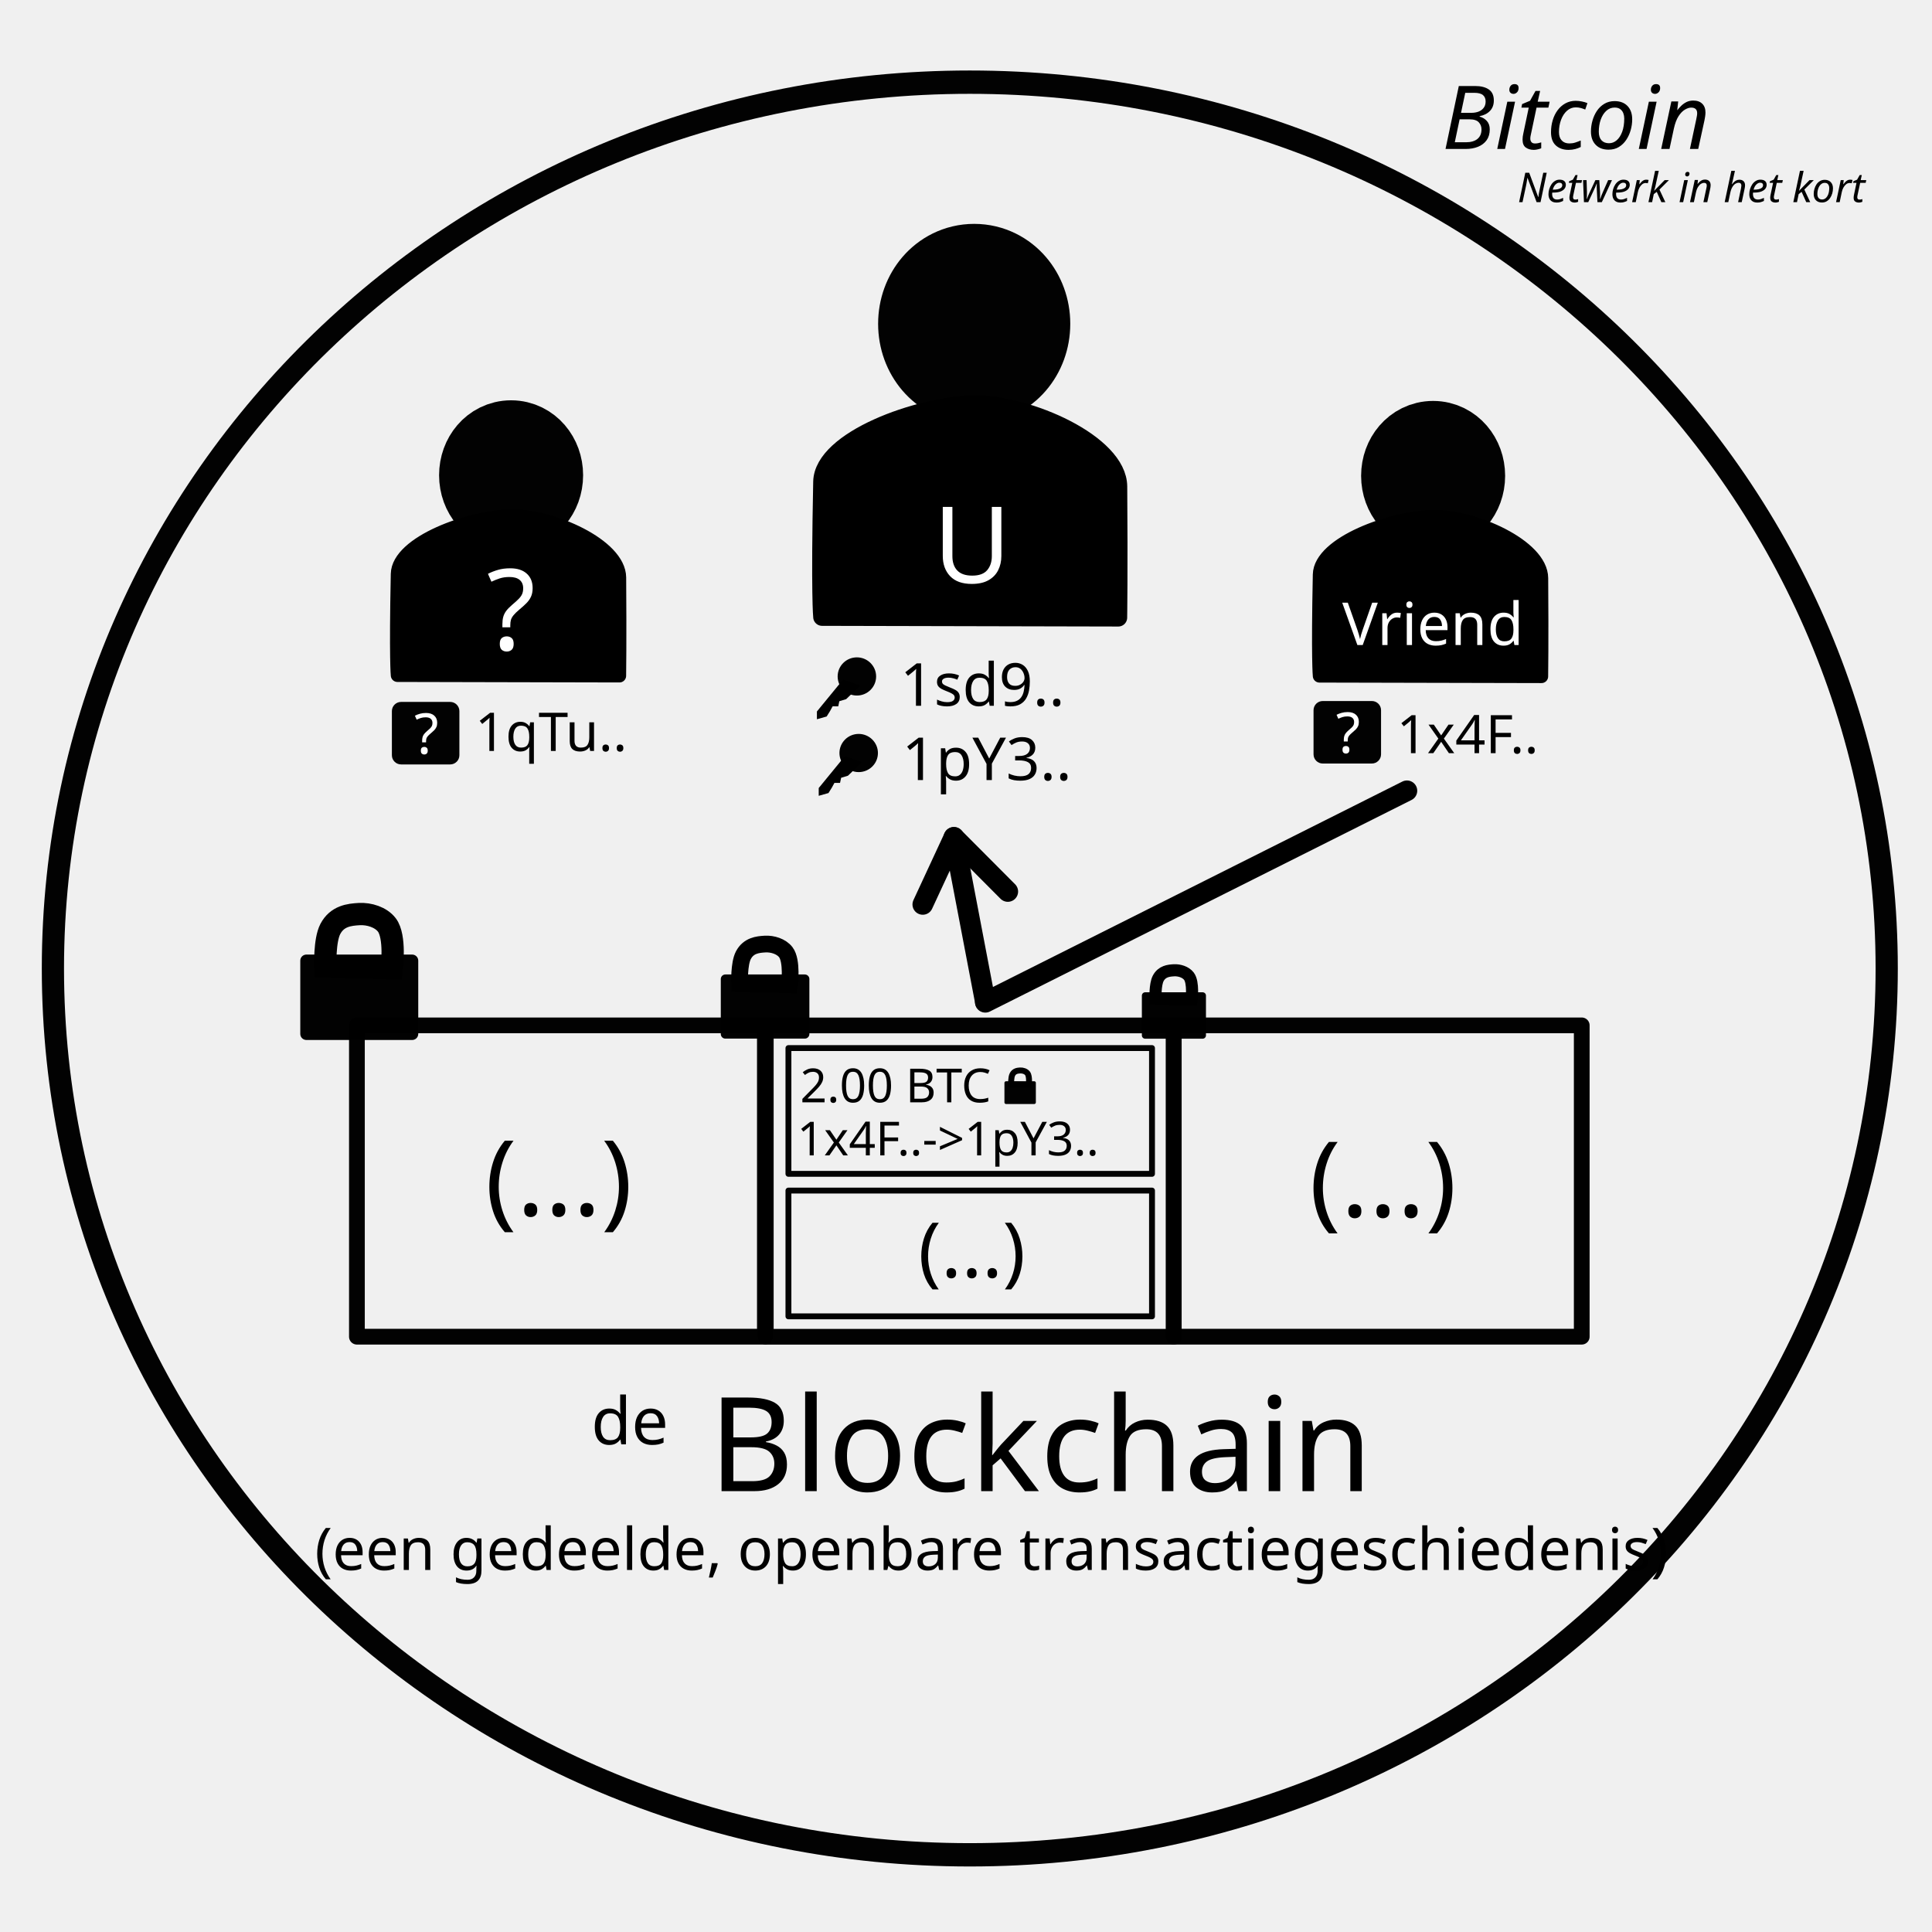
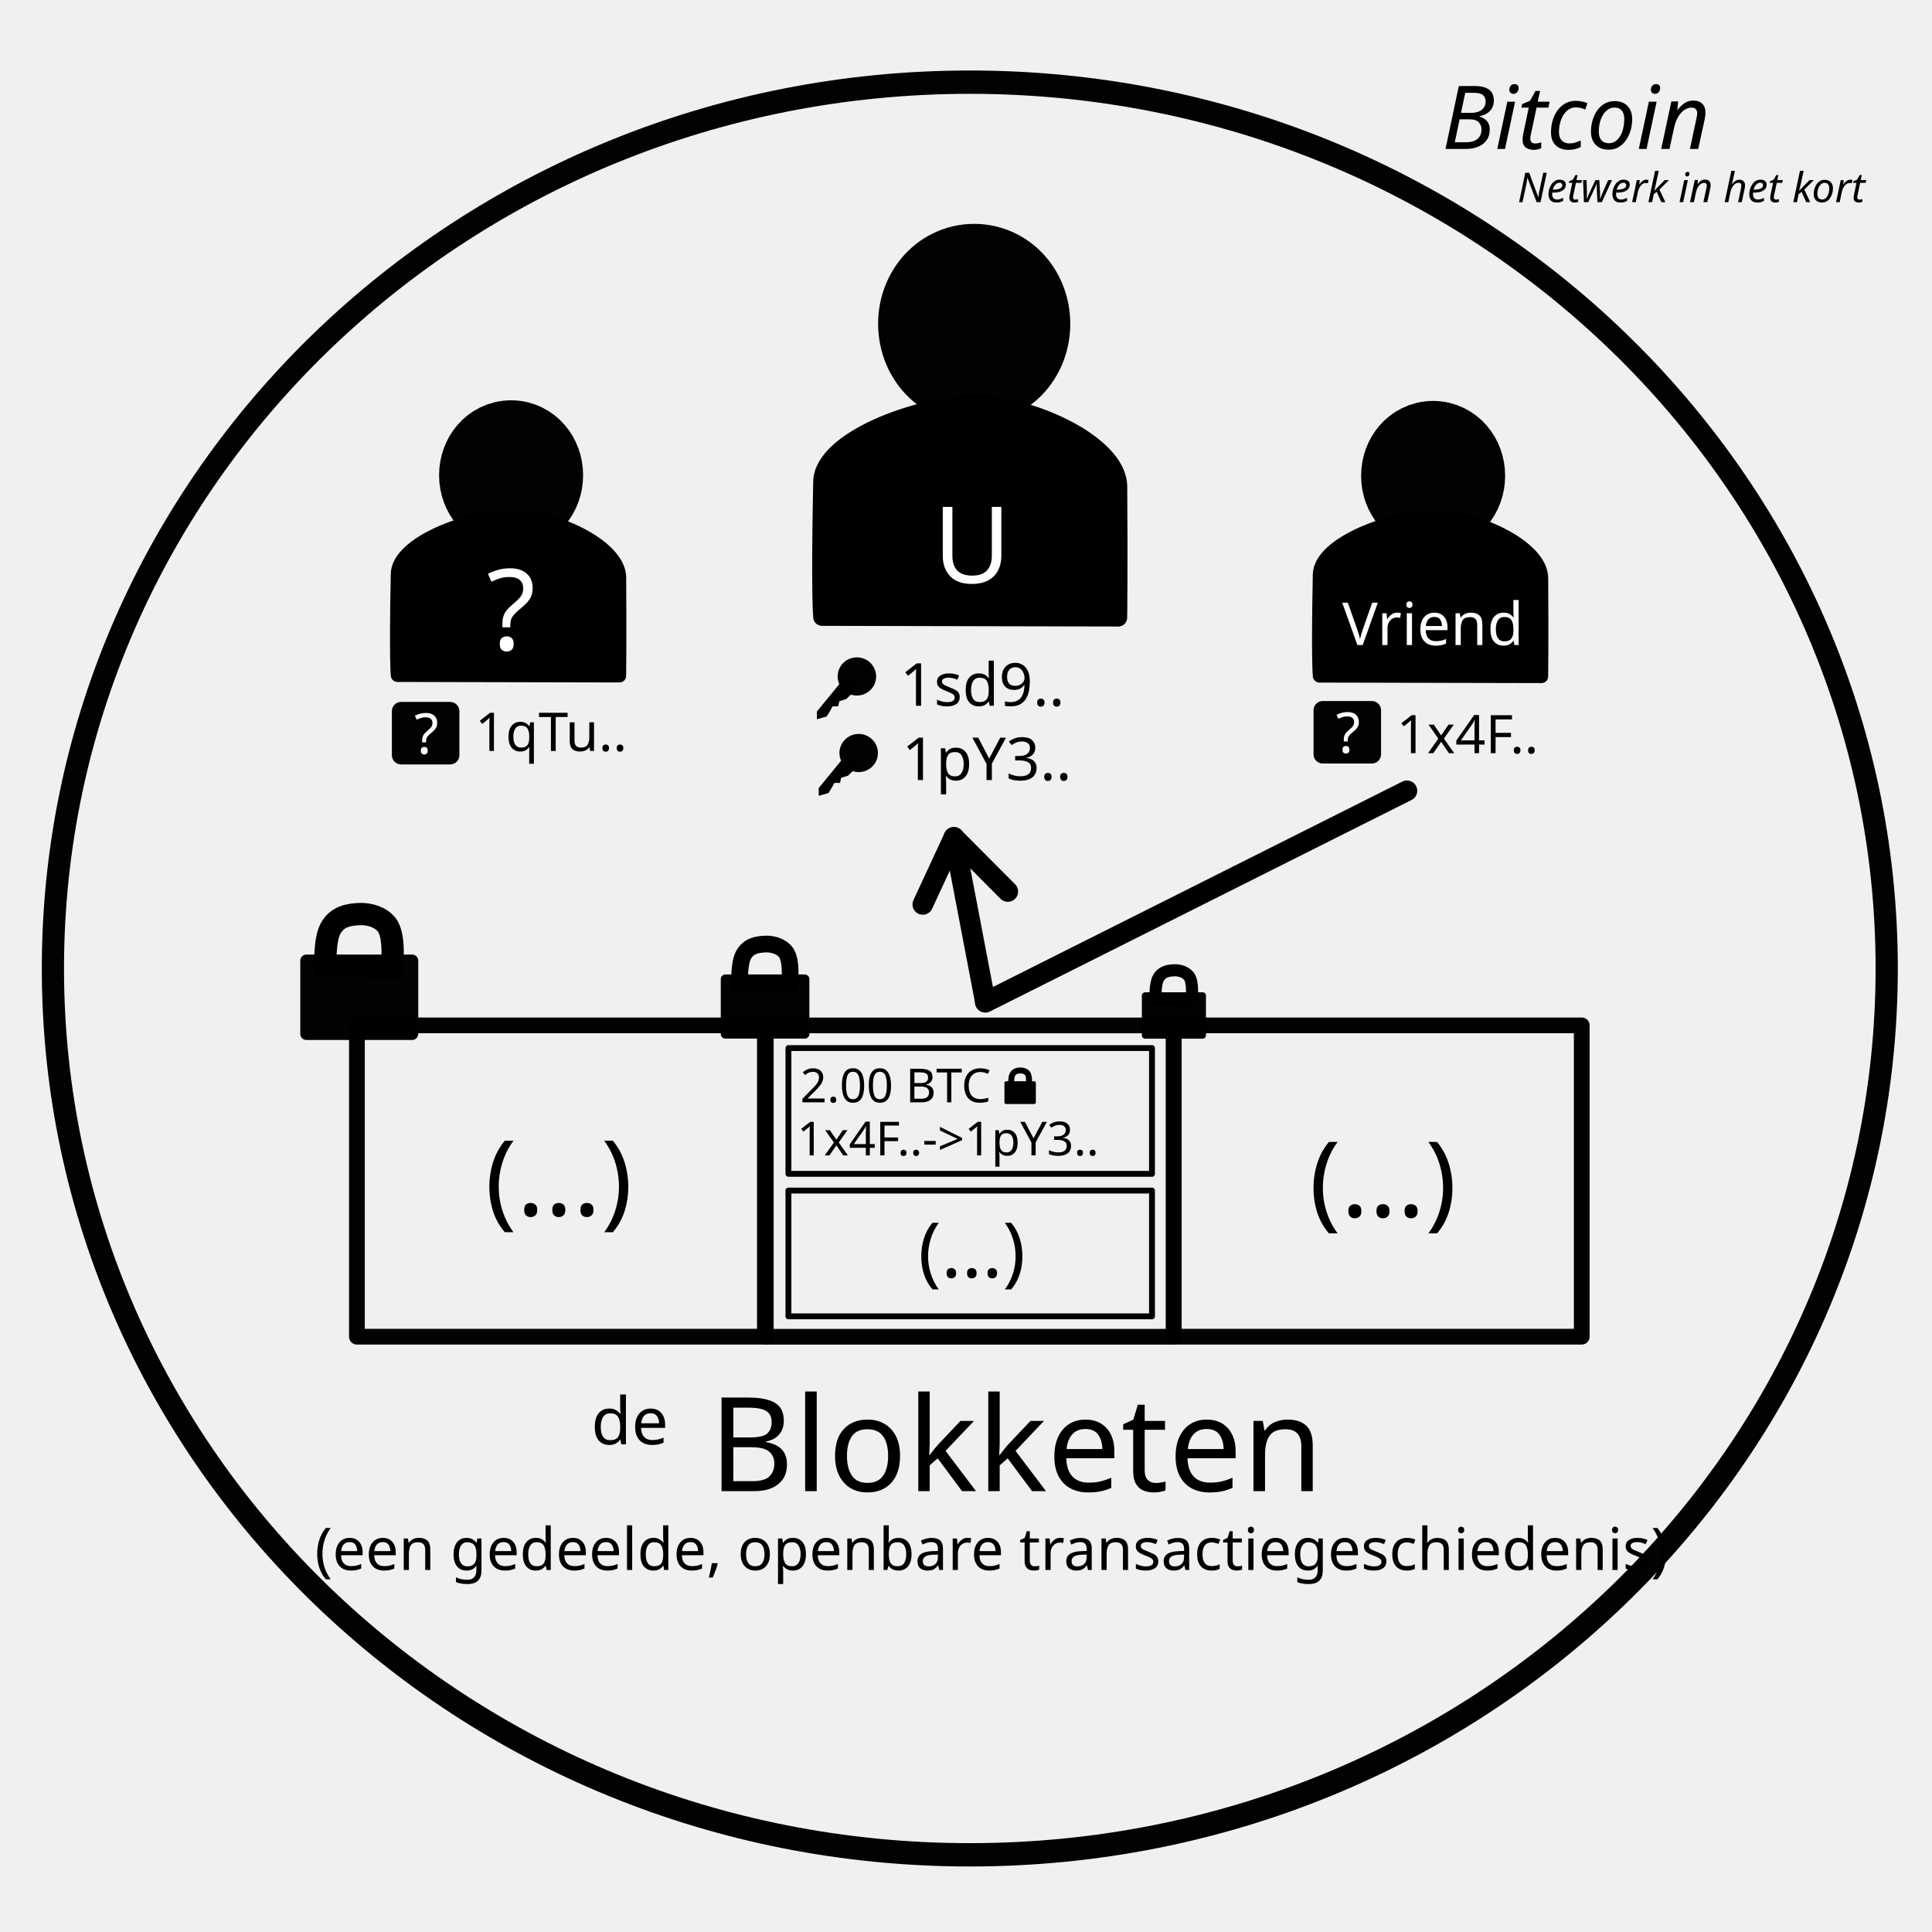
<svg xmlns="http://www.w3.org/2000/svg" width="600" height="600" id="svg2985" version="1.1">
  <defs id="defs2987" />
  <g id="layer1" transform="translate(0,568)">
    <path style="opacity:0.99;fill:#000000;fill-opacity:1;stroke:#000000;stroke-width:1.971;stroke-linecap:round;stroke-linejoin:round;stroke-miterlimit:4;stroke-opacity:1;stroke-dasharray:none" id="path3765" d="m 15.287,11.17 c 0,0.9 -0.557,1.63 -1.244,1.63 -0.687,0 -1.244,-0.73 -1.244,-1.63 0,-0.9 0.557,-1.63 1.244,-1.63 0.687,0 1.244,0.73 1.244,1.63 z" transform="matrix(13.38258,0,0,11.8669,114.6129,-599.9915)" />
    <path style="fill:#000000;fill-opacity:1;stroke:#000000;stroke-width:5.508;stroke-linecap:butt;stroke-linejoin:round;stroke-miterlimit:4;stroke-opacity:1;stroke-dasharray:none" d="m 255.304,-376.392 91.994,0.21 c 0,0 0.222,-14.141 0.02,-40.733 -0.1,-13.476 -28.119,-25.738 -44.796,-25.527 -17.221,0.219 -46.952,10.972 -47.22,24.048 -0.724,35.282 0,42.001 -9e-5,42.002 z" id="path3767" />
    <text xml:space="preserve" style="font-size:18.441px;font-style:normal;font-variant:normal;font-weight:500;font-stretch:normal;line-height:125%;letter-spacing:0px;word-spacing:0px;fill:#000000;fill-opacity:1;stroke:none;font-family:Ubuntu;-inkscape-font-specification:Ubuntu Medium" x="280.095" y="-325.738" id="text3777">
      <tspan id="tspan3779" x="280.095" y="-325.738" style="font-style:normal;font-variant:normal;font-weight:500;font-stretch:normal;font-family:Ubuntu;-inkscape-font-specification:Ubuntu Medium">1pY3..</tspan>
    </text>
    <text xml:space="preserve" style="font-size:18.441px;font-style:normal;font-variant:normal;font-weight:500;font-stretch:normal;line-height:125%;letter-spacing:0px;word-spacing:0px;fill:#000000;fill-opacity:1;stroke:none;font-family:Ubuntu;-inkscape-font-specification:Ubuntu Medium" x="279.503" y="-348.815" id="text3777-7">
      <tspan id="tspan3779-8" x="279.503" y="-348.815" style="font-style:normal;font-variant:normal;font-weight:500;font-stretch:normal;font-family:Ubuntu;-inkscape-font-specification:Ubuntu Medium">1sd9..</tspan>
    </text>
    <text xml:space="preserve" style="font-size:33.054px;font-style:normal;font-variant:normal;font-weight:500;font-stretch:normal;line-height:125%;letter-spacing:0px;word-spacing:0px;fill:#ffffff;fill-opacity:1;stroke:none;font-family:Ubuntu;-inkscape-font-specification:Ubuntu Medium" x="289.821" y="-386.981" id="text3833">
      <tspan id="tspan3835" x="289.821" y="-386.981">U</tspan>
    </text>
    <rect style="opacity:0.99;fill:#000000;fill-opacity:1;stroke:#000000;stroke-width:0;stroke-linecap:round;stroke-linejoin:round;stroke-miterlimit:4;stroke-opacity:1;stroke-dasharray:none" id="rect3775-6-5" width="20.965" height="19.412" x="121.703" y="-350.012" ry="2.857" />
    <text xml:space="preserve" style="font-size:16.604px;font-style:normal;font-weight:normal;line-height:125%;letter-spacing:0px;word-spacing:0px;fill:#000000;fill-opacity:1;stroke:none;font-family:Sans" x="147.513" y="-334.78" id="text3777-0-0">
      <tspan id="tspan3779-2-8" x="147.513" y="-334.78" style="font-style:normal;font-variant:normal;font-weight:500;font-stretch:normal;font-family:Ubuntu;-inkscape-font-specification:Ubuntu Medium">1qTu..</tspan>
    </text>
    <text xml:space="preserve" style="font-size:17.468px;font-style:normal;font-variant:normal;font-weight:500;font-stretch:normal;line-height:125%;letter-spacing:0px;word-spacing:0px;fill:#ffffff;fill-opacity:1;stroke:none;font-family:Ubuntu;-inkscape-font-specification:Ubuntu Medium" x="128.647" y="-333.938" id="text3864-0">
      <tspan id="tspan3866-7" x="128.647" y="-333.938">?</tspan>
    </text>
    <rect style="opacity:0.99;fill:#ffffff;fill-opacity:0;stroke:#000000;stroke-width:4.89;stroke-linecap:round;stroke-linejoin:round;stroke-miterlimit:4;stroke-opacity:1;stroke-dasharray:none" id="rect3910" width="126.697" height="96.682" x="110.842" y="-249.561" ry="0" rx="0" />
    <rect style="opacity:0.99;fill:#000000;fill-opacity:1;stroke:#000000;stroke-width:3.774;stroke-linecap:round;stroke-linejoin:round;stroke-miterlimit:4;stroke-opacity:1;stroke-dasharray:none" id="rect3968" width="32.859" height="22.748" x="95.144" y="-269.662" />
    <path style="fill:none;stroke:#000000;stroke-width:6.919;stroke-linecap:butt;stroke-linejoin:miter;stroke-miterlimit:4;stroke-opacity:1;stroke-dasharray:none" d="m 121.683,-267.275 c 0,0 1.211,-9.894 -1.545,-13.48 -1.869,-2.433 -5.502,-3.539 -8.566,-3.37 -3.085,0.172 -6.865,0.587 -8.987,4.634 -1.863,3.552 -1.545,11.655 -1.545,11.655 z" id="path3970" />
    <rect style="opacity:0.99;fill:#000000;fill-opacity:1;stroke:#000000;stroke-width:2.834;stroke-linecap:round;stroke-linejoin:round;stroke-miterlimit:4;stroke-opacity:1;stroke-dasharray:none" id="rect3968-6" width="24.678" height="17.085" x="225.265" y="-263.952" />
    <path style="fill:none;stroke:#000000;stroke-width:5.196;stroke-linecap:butt;stroke-linejoin:miter;stroke-miterlimit:4;stroke-opacity:1;stroke-dasharray:none" d="m 245.197,-262.159 c 0,0 0.909,-7.43 -1.16,-10.124 -1.404,-1.828 -4.132,-2.658 -6.433,-2.531 -2.317,0.128 -5.156,0.441 -6.75,3.48 -1.399,2.668 -1.16,8.753 -1.16,8.753 z" id="path3970-8" />
    <rect style="opacity:0.99;fill:#000000;fill-opacity:1;stroke:#000000;stroke-width:2.051;stroke-linecap:round;stroke-linejoin:round;stroke-miterlimit:4;stroke-opacity:1;stroke-dasharray:none" id="rect3968-3" width="17.855" height="12.361" x="355.643" y="-258.81" />
    <path style="fill:none;stroke:#000000;stroke-width:3.76;stroke-linecap:butt;stroke-linejoin:miter;stroke-miterlimit:4;stroke-opacity:1;stroke-dasharray:none" d="m 370.065,-257.513 c 0,0 0.658,-5.376 -0.839,-7.325 -1.016,-1.322 -2.99,-1.923 -4.655,-1.831 -1.676,0.091 -3.73,0.319 -4.883,2.518 -1.012,1.93 -0.839,6.333 -0.839,6.333 z" id="path3970-1" />
    <text xml:space="preserve" style="font-size:4px;font-style:normal;font-weight:normal;line-height:125%;letter-spacing:0px;word-spacing:0px;fill:#000000;fill-opacity:1;stroke:none;font-family:Sans" x="6.631" y="18.828" id="text4015">
      <tspan id="tspan4017" x="6.631" y="18.828" />
    </text>
    <text xml:space="preserve" style="font-size:14.598px;font-style:normal;font-variant:normal;font-weight:500;font-stretch:normal;line-height:125%;letter-spacing:0px;word-spacing:0px;fill:#000000;fill-opacity:1;stroke:none;font-family:Ubuntu;-inkscape-font-specification:Ubuntu Medium" x="247.528" y="-209.182" id="text4023">
      <tspan id="tspan4025" x="247.528" y="-209.182">1x4F..-&gt;1pY3..</tspan>
    </text>
    <text xml:space="preserve" style="font-size:14.598px;font-style:normal;font-variant:normal;font-weight:normal;font-stretch:normal;line-height:125%;letter-spacing:0px;word-spacing:0px;fill:#000000;fill-opacity:1;stroke:none;font-family:Ubuntu;-inkscape-font-specification:Ubuntu" x="248.485" y="-225.672" id="text4048">
      <tspan id="tspan4050" x="248.485" y="-225.672">2.00 BTC</tspan>
    </text>
    <text xml:space="preserve" style="font-size:32.578px;font-style:normal;font-variant:normal;font-weight:normal;font-stretch:normal;line-height:125%;letter-spacing:0px;word-spacing:0px;fill:#000000;fill-opacity:1;stroke:none;font-family:Ubuntu;-inkscape-font-specification:Ubuntu" x="150.679" y="-190.478" id="text4083-7">
      <tspan id="tspan4085-6" x="150.679" y="-190.478" style="font-size:32.578px;font-style:normal;font-variant:normal;font-weight:normal;font-stretch:normal;font-family:Ubuntu;-inkscape-font-specification:Ubuntu">(...)</tspan>
    </text>
    <text xml:space="preserve" style="font-size:32.578px;font-style:normal;font-variant:normal;font-weight:normal;font-stretch:normal;line-height:125%;letter-spacing:0px;word-spacing:0px;fill:#000000;fill-opacity:1;stroke:none;font-family:Ubuntu;-inkscape-font-specification:Ubuntu" x="406.626" y="-190.099" id="text4083-7-9">
      <tspan id="tspan4085-6-5" x="406.626" y="-190.099" style="font-size:32.578px;font-style:normal;font-variant:normal;font-weight:normal;font-stretch:normal;font-family:Ubuntu;-inkscape-font-specification:Ubuntu">(...)</tspan>
    </text>
    <path style="opacity:0.99;fill:none;stroke:#000000;stroke-width:0.345;stroke-linecap:round;stroke-linejoin:round;stroke-miterlimit:4;stroke-opacity:1;stroke-dasharray:none" id="path4129" d="m 30.586,12.911 c 0,7.238 -6.377,13.105 -14.244,13.105 -7.867,0 -14.244,-5.867 -14.244,-13.105 0,-7.238 6.377,-13.105 14.244,-13.105 7.867,0 14.244,5.867 14.244,13.105 z" transform="matrix(19.99092,0,0,21.00392,-25.50988,-538.4092)" />
    <text xml:space="preserve" style="font-size:40.709px;font-style:normal;font-variant:normal;font-weight:normal;font-stretch:normal;line-height:125%;letter-spacing:0px;word-spacing:0px;fill:#000000;fill-opacity:1;stroke:none;font-family:Ubuntu;-inkscape-font-specification:Ubuntu" x="220.131" y="-104.911" id="text4131">
-       <tspan id="tspan4133" x="220.131" y="-104.911">Blockchain</tspan>
+       <tspan id="tspan4133" x="220.131" y="-104.911">Blokketen</tspan>
    </text>
    <text xml:space="preserve" style="font-size:20.354px;font-style:normal;font-variant:normal;font-weight:normal;font-stretch:normal;line-height:125%;letter-spacing:0px;word-spacing:0px;fill:#000000;fill-opacity:1;stroke:none;font-family:Ubuntu;-inkscape-font-specification:Ubuntu" x="183.597" y="-119.453" id="text4135">
      <tspan id="tspan4137" x="183.597" y="-119.453">de</tspan>
    </text>
    <text xml:space="preserve" style="font-size:18.248px;font-style:normal;font-variant:normal;font-weight:normal;font-stretch:normal;line-height:125%;letter-spacing:0px;word-spacing:0px;fill:#000000;fill-opacity:1;stroke:none;font-family:Ubuntu;-inkscape-font-specification:Ubuntu" x="97.774" y="-80.435" id="text4139">
      <tspan id="tspan4141" x="97.774" y="-80.435">(een gedeelde, openbare transactiegeschiedenis)</tspan>
    </text>
    <rect style="opacity:0.99;fill:#ffffff;fill-opacity:0;stroke:#000000;stroke-width:4.887;stroke-linecap:round;stroke-linejoin:round;stroke-miterlimit:4;stroke-opacity:1;stroke-dasharray:none" id="rect3910-0" width="126.697" height="96.682" x="237.82" y="-249.541" ry="0" rx="0" />
    <rect style="opacity:0.99;fill:#ffffff;fill-opacity:0;stroke:#000000;stroke-width:4.887;stroke-linecap:round;stroke-linejoin:round;stroke-miterlimit:4;stroke-opacity:1;stroke-dasharray:none" id="rect3910-00" width="126.697" height="96.682" x="364.527" y="-249.563" ry="0" rx="0" />
    <text xml:space="preserve" style="font-size:1.5px;font-style:normal;font-weight:normal;line-height:125%;letter-spacing:0px;word-spacing:0px;fill:#000000;fill-opacity:1;stroke:none;font-family:Sans" x="8.088" y="27.404" id="text4168">
      <tspan id="tspan4170" x="8.088" y="27.404" />
    </text>
    <rect style="opacity:0.99;fill:#000000;fill-opacity:1;stroke:#000000;stroke-width:1.005;stroke-linecap:round;stroke-linejoin:round;stroke-miterlimit:4;stroke-opacity:1;stroke-dasharray:none" id="rect3968-3-4" width="8.753" height="6.06" x="312.439" y="-231.705" />
    <path style="fill:none;stroke:#000000;stroke-width:1.843;stroke-linecap:butt;stroke-linejoin:miter;stroke-miterlimit:4;stroke-opacity:1;stroke-dasharray:none" d="m 319.509,-231.069 c 0,0 0.322,-2.636 -0.411,-3.591 -0.498,-0.648 -1.466,-0.943 -2.282,-0.898 -0.822,0.046 -1.829,0.157 -2.394,1.234 -0.496,0.946 -0.411,3.105 -0.411,3.105 z" id="path3970-1-8" />
    <rect style="opacity:0.99;fill:none;stroke:#000000;stroke-width:1.825;stroke-linecap:round;stroke-linejoin:round;stroke-miterlimit:4;stroke-opacity:1;stroke-dasharray:none" id="rect4234" width="112.91" height="39.062" x="244.855" y="-242.512" />
    <text xml:space="preserve" style="font-size:23.723px;font-style:normal;font-variant:normal;font-weight:normal;font-stretch:normal;line-height:125%;letter-spacing:0px;word-spacing:0px;fill:#000000;fill-opacity:1;stroke:none;font-family:Ubuntu;-inkscape-font-specification:Ubuntu" x="285.155" y="-171.317" id="text4083-7-9-0">
      <tspan id="tspan4085-6-5-7" x="285.155" y="-171.317" style="font-size:23.723px;font-style:normal;font-variant:normal;font-weight:normal;font-stretch:normal;font-family:Ubuntu;-inkscape-font-specification:Ubuntu">(...)</tspan>
    </text>
    <rect style="opacity:0.99;fill:none;stroke:#000000;stroke-width:1.825;stroke-linecap:round;stroke-linejoin:round;stroke-miterlimit:4;stroke-opacity:1;stroke-dasharray:none" id="rect4234-2" width="112.91" height="39.062" x="244.855" y="-198.259" />
    <path style="opacity:0.99;fill:#000000;fill-opacity:1;stroke:#000000;stroke-width:0.1;stroke-linecap:round;stroke-linejoin:round;stroke-miterlimit:4;stroke-opacity:1;stroke-dasharray:none" id="path4293-3" d="m 13.078,10.053 c 0,0.115 -0.094,0.209 -0.211,0.209 -0.116,0 -0.211,-0.094 -0.211,-0.209 0,-0.115 0.094,-0.209 0.211,-0.209 0.116,0 0.211,0.094 0.211,0.209 z" transform="matrix(22.89748,0,0,22.89748,-28.50906,-588.1113)" />
    <path style="fill:#000000;fill-opacity:1;stroke:#000000;stroke-width:0;stroke-linecap:butt;stroke-linejoin:miter;stroke-miterlimit:4;stroke-opacity:1;stroke-dasharray:none" d="m 261.839,-356.974 -8.139,9.928 0,2.415 3.032,-0.859 1.065,-1.719 0.785,-1.44 1.741,0.003 0.339,-1.584 2.12,-0.646 4.385,-4.209 z" id="path4297-3" />
    <path style="opacity:0.99;fill:#000000;fill-opacity:1;stroke:#000000;stroke-width:0.1;stroke-linecap:round;stroke-linejoin:round;stroke-miterlimit:4;stroke-opacity:1;stroke-dasharray:none" id="path4293-3-2" d="m 13.078,10.053 c 0,0.115 -0.094,0.209 -0.211,0.209 -0.116,0 -0.211,-0.094 -0.211,-0.209 0,-0.115 0.094,-0.209 0.211,-0.209 0.116,0 0.211,0.094 0.211,0.209 z" transform="matrix(22.89748,0,0,22.89748,-27.94851,-564.3339)" />
    <path style="fill:#000000;fill-opacity:1;stroke:#000000;stroke-width:0;stroke-linecap:butt;stroke-linejoin:miter;stroke-miterlimit:4;stroke-opacity:1;stroke-dasharray:none" d="m 262.4,-333.197 -8.139,9.928 0,2.415 3.032,-0.859 1.065,-1.719 0.785,-1.44 1.741,0.003 0.339,-1.584 2.12,-0.646 4.385,-4.209 z" id="path4297-3-0" />
    <text xml:space="preserve" style="font-size:16.514px;font-style:normal;font-variant:normal;font-weight:500;font-stretch:normal;line-height:125%;letter-spacing:0px;word-spacing:0px;fill:#000000;fill-opacity:1;stroke:none;font-family:Ubuntu;-inkscape-font-specification:Ubuntu Medium" x="433.747" y="-334.092" id="text3777-0-0-0">
      <tspan id="tspan3779-2-8-0" x="433.747" y="-334.092" style="font-style:normal;font-variant:normal;font-weight:500;font-stretch:normal;font-family:Ubuntu;-inkscape-font-specification:Ubuntu Medium">1x4F..</tspan>
    </text>
    <text xml:space="preserve" style="font-size:27.372px;font-style:italic;font-variant:normal;font-weight:500;font-stretch:normal;line-height:125%;letter-spacing:0px;word-spacing:0px;fill:#000000;fill-opacity:1;stroke:none;font-family:Ubuntu;-inkscape-font-specification:Ubuntu Medium Italic" x="447.796" y="-521.739" id="text4484">
      <tspan id="tspan4486" x="447.796" y="-521.739">Bitcoin</tspan>
    </text>
    <text xml:space="preserve" style="font-size:12.774px;font-style:italic;font-variant:normal;font-weight:500;font-stretch:normal;line-height:125%;letter-spacing:0px;word-spacing:0px;fill:#000000;fill-opacity:1;stroke:none;font-family:Ubuntu;-inkscape-font-specification:Ubuntu Medium Italic" x="471.252" y="-505.219" id="text4492">
      <tspan x="471.252" y="-505.219" id="tspan4528">Netwerk in het kort</tspan>
    </text>
    <path style="fill:none;stroke:#000000;stroke-width:6.387;stroke-linecap:round;stroke-linejoin:round;stroke-miterlimit:4;stroke-opacity:1;stroke-dasharray:none" d="m 436.942,-322.423 -130.951,65.701" id="path4532" />
    <path style="fill:none;stroke:#000000;stroke-width:6.387;stroke-linecap:round;stroke-linejoin:miter;stroke-miterlimit:4;stroke-opacity:1;stroke-dasharray:none" d="m 305.994,-256.895 -9.476,-49.647" id="path4536" />
    <path style="fill:none;stroke:#000000;stroke-width:6.387;stroke-linecap:round;stroke-linejoin:miter;stroke-miterlimit:4;stroke-opacity:1;stroke-dasharray:none" d="m 296.237,-307.949 16.751,16.822" id="path4538" />
    <path style="fill:none;stroke:#000000;stroke-width:6.387;stroke-linecap:round;stroke-linejoin:miter;stroke-miterlimit:4;stroke-opacity:1;stroke-dasharray:none" d="m 296.253,-307.976 -9.682,20.863" id="path4540" />
    <path style="opacity:0.99;fill:#000000;fill-opacity:1;stroke:#000000;stroke-width:1.971;stroke-linecap:round;stroke-linejoin:round;stroke-miterlimit:4;stroke-opacity:1;stroke-dasharray:none" id="path3765-5" d="m 15.287,11.17 c 0,0.9 -0.557,1.63 -1.244,1.63 -0.687,0 -1.244,-0.73 -1.244,-1.63 0,-0.9 0.557,-1.63 1.244,-1.63 0.687,0 1.244,0.73 1.244,1.63 z" transform="matrix(10.03112,0,0,8.895014,304.2014,-519.5819)" />
    <path style="fill:#000000;fill-opacity:1;stroke:#000000;stroke-width:4.129;stroke-linecap:butt;stroke-linejoin:round;stroke-miterlimit:4;stroke-opacity:1;stroke-dasharray:none" d="m 409.772,-358.084 68.955,0.157 c 0,0 0.166,-10.6 0.015,-30.532 -0.075,-10.101 -21.077,-19.293 -33.577,-19.134 -12.908,0.164 -35.194,8.224 -35.395,18.025 -0.543,26.446 0,31.483 -4e-5,31.483 z" id="path3767-5" />
    <path style="opacity:0.99;fill:#000000;fill-opacity:1;stroke:#000000;stroke-width:1.971;stroke-linecap:round;stroke-linejoin:round;stroke-miterlimit:4;stroke-opacity:1;stroke-dasharray:none" id="path3765-5-5" d="m 15.287,11.17 c 0,0.9 -0.557,1.63 -1.244,1.63 -0.687,0 -1.244,-0.73 -1.244,-1.63 0,-0.9 0.557,-1.63 1.244,-1.63 0.687,0 1.244,0.73 1.244,1.63 z" transform="matrix(10.03112,0,0,8.895014,17.85847,-519.7753)" />
    <path style="fill:#000000;fill-opacity:1;stroke:#000000;stroke-width:4.129;stroke-linecap:butt;stroke-linejoin:round;stroke-miterlimit:4;stroke-opacity:1;stroke-dasharray:none" d="m 123.429,-358.278 68.955,0.157 c 0,0 0.166,-10.6 0.015,-30.532 -0.074,-10.101 -21.077,-19.292 -33.577,-19.133 -12.908,0.164 -35.194,8.224 -35.395,18.025 -0.543,26.446 0,31.483 -5e-5,31.483 z" id="path3767-5-7" />
    <text xml:space="preserve" style="font-size:18.425px;font-style:normal;font-variant:normal;font-weight:500;font-stretch:normal;line-height:125%;letter-spacing:0px;word-spacing:0px;fill:#ffffff;fill-opacity:1;stroke:none;font-family:Ubuntu;-inkscape-font-specification:Ubuntu Medium" x="416.844" y="-367.671" id="text4542">
      <tspan id="tspan4544" x="416.844" y="-367.671">Vriend</tspan>
    </text>
    <text xml:space="preserve" style="font-size:35.043px;font-style:normal;font-variant:normal;font-weight:500;font-stretch:normal;line-height:125%;letter-spacing:0px;word-spacing:0px;fill:#ffffff;fill-opacity:1;stroke:none;font-family:Ubuntu;-inkscape-font-specification:Ubuntu Medium" x="151.118" y="-366.137" id="text4392">
      <tspan id="tspan4394" x="151.118" y="-366.137">?</tspan>
    </text>
    <rect style="opacity:0.99;fill:#000000;fill-opacity:1;stroke:#000000;stroke-width:0;stroke-linecap:round;stroke-linejoin:round;stroke-miterlimit:4;stroke-opacity:1;stroke-dasharray:none" id="rect3775-6-5-2" width="20.965" height="19.412" x="407.932" y="-350.292" ry="2.857" />
    <text xml:space="preserve" style="font-size:17.468px;font-style:normal;font-variant:normal;font-weight:500;font-stretch:normal;line-height:125%;letter-spacing:0px;word-spacing:0px;fill:#ffffff;fill-opacity:1;stroke:none;font-family:Ubuntu;-inkscape-font-specification:Ubuntu Medium" x="414.877" y="-334.218" id="text3864-0-8">
      <tspan id="tspan3866-7-0" x="414.877" y="-334.218">?</tspan>
    </text>
  </g>
</svg>
